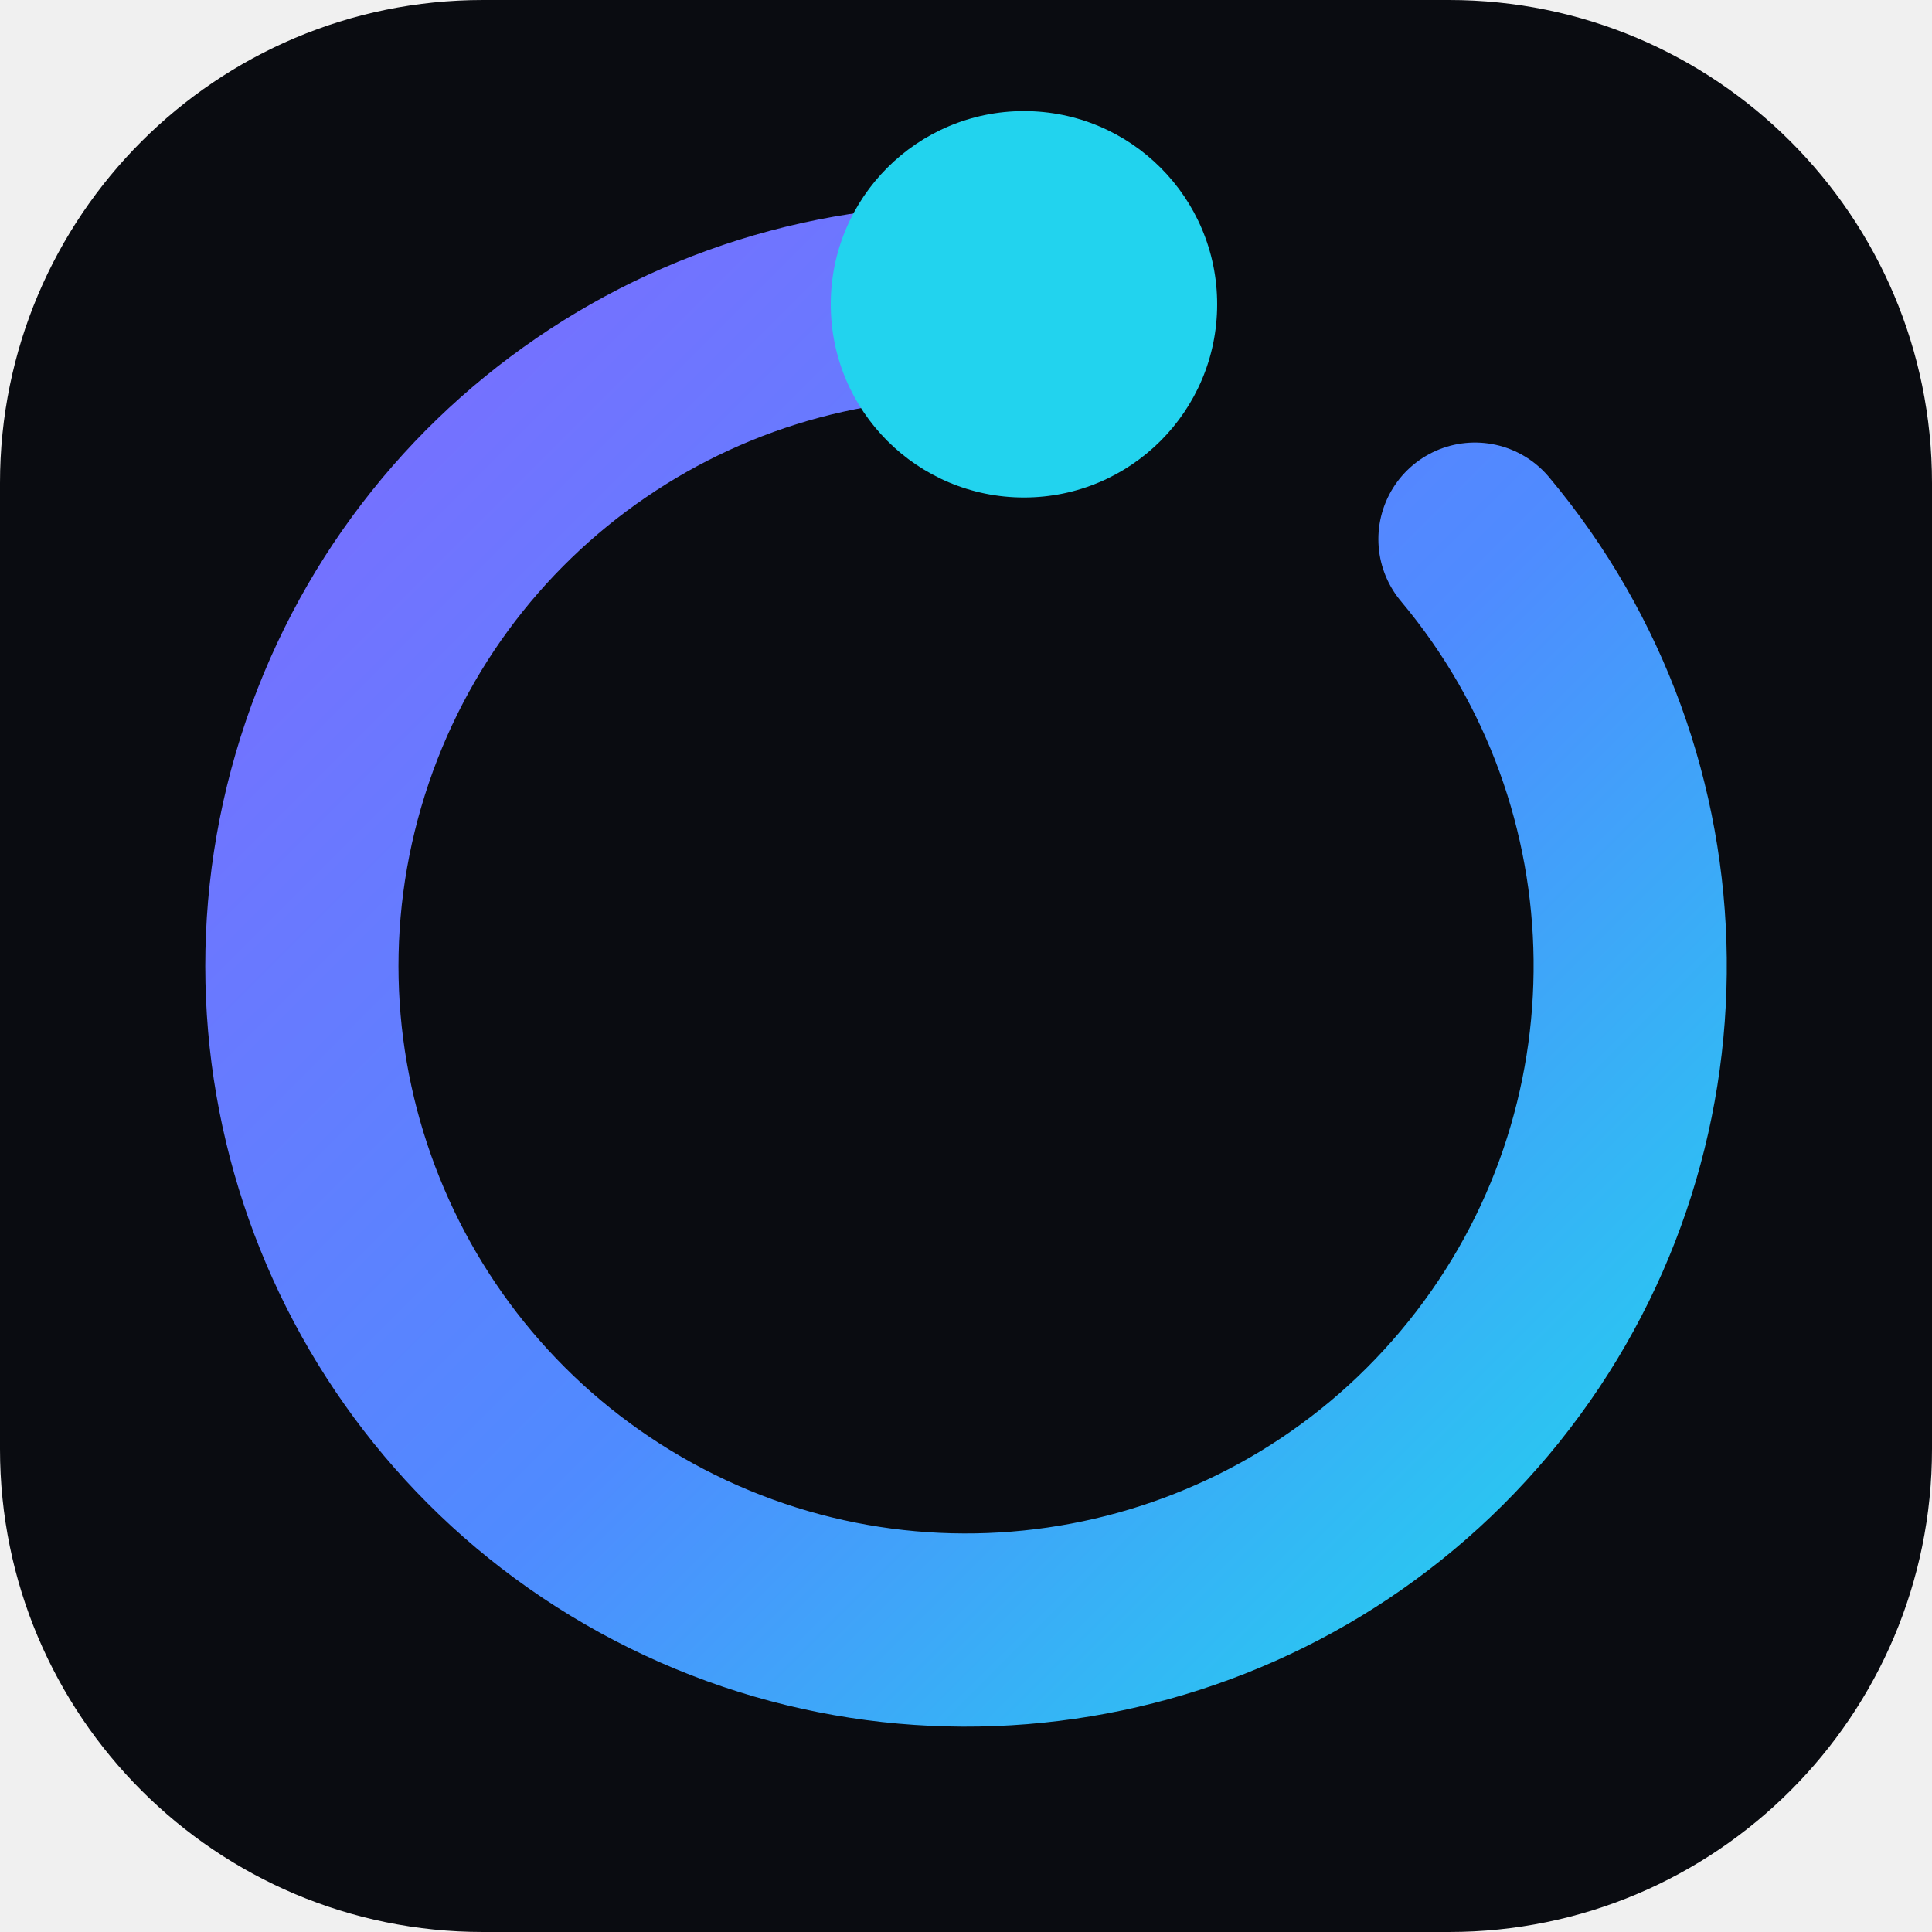
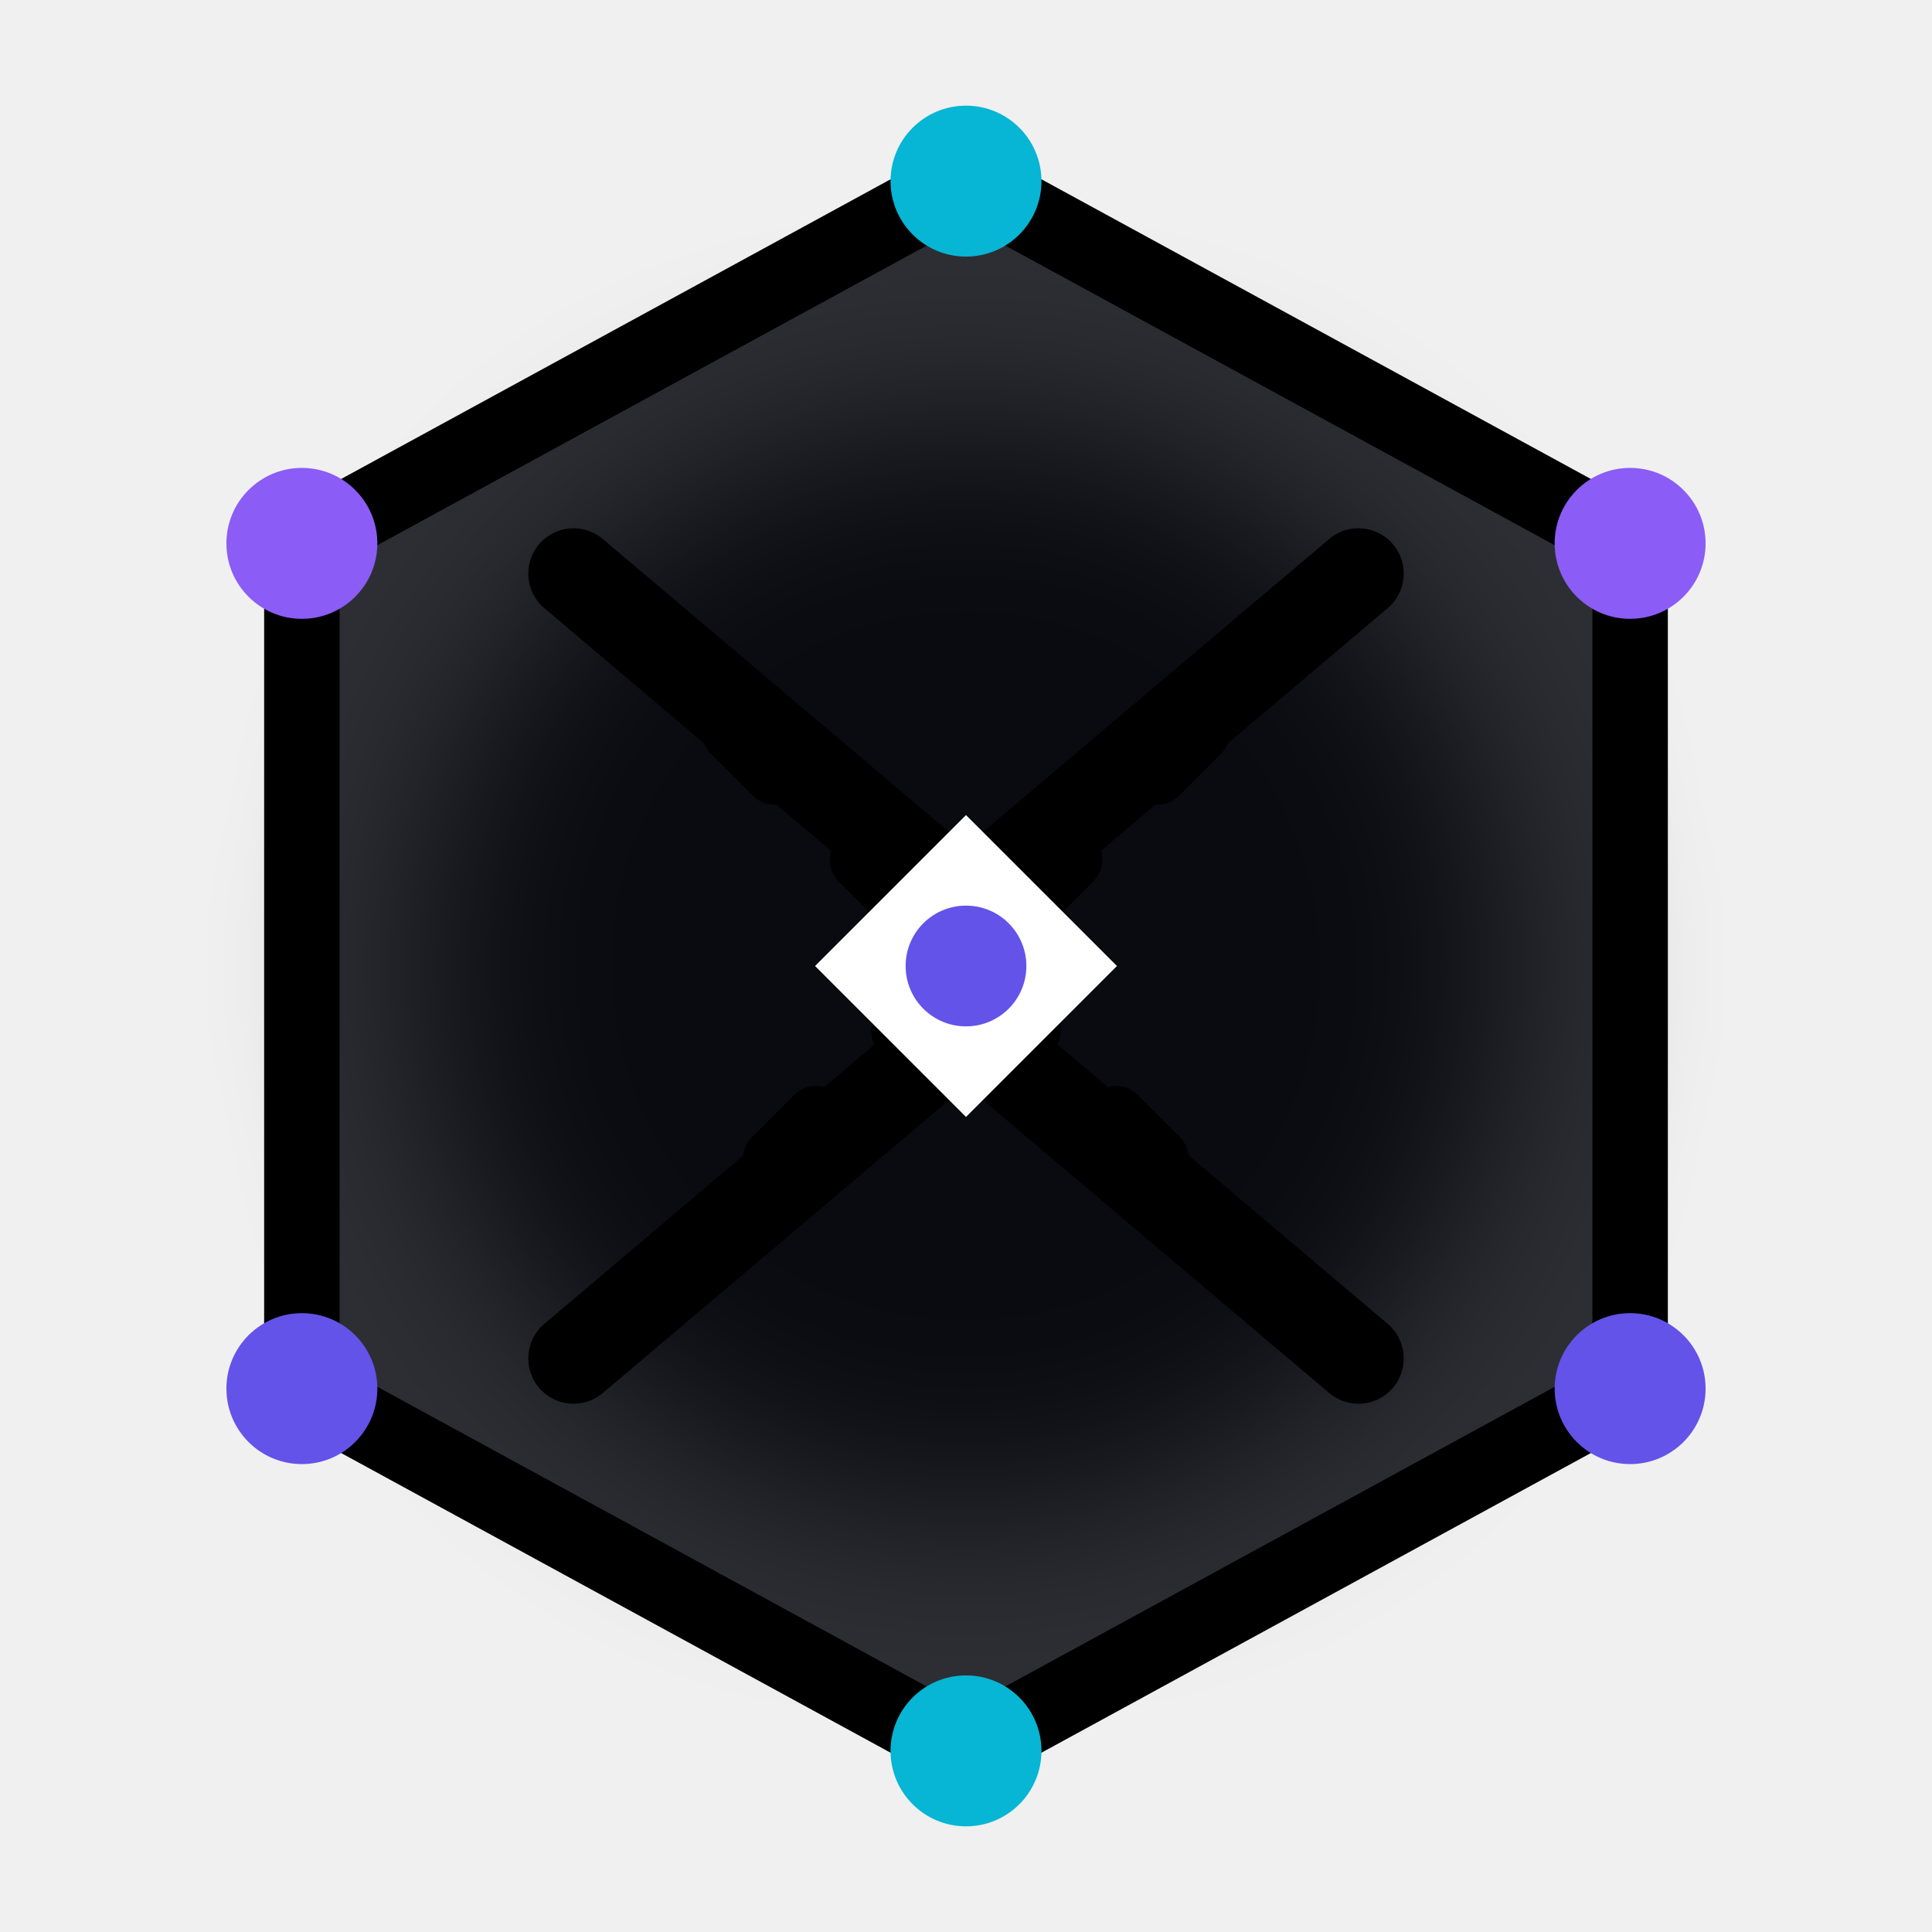
- <svg xmlns="http://www.w3.org/2000/svg" viewBox="0 0 32 32">
+ <svg xmlns="http://www.w3.org/2000/svg" viewBox="0 0 64 64" fill="none" width="100%" height="100%">
  <defs>
-     <linearGradient id="a" x1="0" y1="0" x2="1" y2="1">
-       <stop offset="0" stop-color="#7C6CFF" />
-       <stop offset=".55" stop-color="#4F8BFF" />
-       <stop offset="1" stop-color="#22D3EE" />
+     <linearGradient id="invarix-grad-primary" x1="8" y1="8" x2="56" y2="56" gradientUnits="userSpaceOnUse">
+       <stop offset="0%" stopColor="#6353E8" />
+       <stop offset="50%" stopColor="#8B5CF6" />
+       <stop offset="100%" stopColor="#06B6D4" />
    </linearGradient>
+     <linearGradient id="invarix-grad-secondary" x1="56" y1="8" x2="8" y2="56" gradientUnits="userSpaceOnUse">
+       <stop offset="0%" stopColor="#38BDF8" />
+       <stop offset="50%" stopColor="#6353E8" />
+       <stop offset="100%" stopColor="#4F46E5" />
+     </linearGradient>
+     <linearGradient id="invarix-glow" x1="32" y1="16" x2="32" y2="48" gradientUnits="userSpaceOnUse">
+       <stop offset="0%" stopColor="#6353E8" stopOpacity="0.4" />
+       <stop offset="100%" stopColor="#06B6D4" stopOpacity="0" />
+     </linearGradient>
+     <filter id="invarix-blur" x="-20%" y="-20%" width="140%" height="140%">
+       <feGaussianBlur stdDeviation="3" />
+     </filter>
  </defs>
-   <rect width="32" height="32" rx="8" fill="#0A0C11" />
-   <path d="M24.43 8.93 A11 11 0 1 1 16.96 5.04" fill="none" stroke="url(#a)" stroke-width="3.2" stroke-linecap="round" />
-   <circle cx="16.96" cy="5.04" r="3.2" fill="#22D3EE" />
+   <circle cx="32" cy="32" r="18" fill="url(#invarix-glow)" filter="url(#invarix-blur)" />
+   <polygon points="32,6 54,18 54,46 32,58 10,46 10,18" stroke="url(#invarix-grad-primary)" stroke-width="2.5" stroke-linejoin="round" fill="#0C0D14" fill-opacity="0.85" />
+   <path d="M 19 19 L 32 30 L 45 19" stroke="url(#invarix-grad-secondary)" stroke-width="3" stroke-linecap="round" stroke-linejoin="round" />
+   <path d="M 19 45 L 32 34 L 45 45" stroke="url(#invarix-grad-primary)" stroke-width="3" stroke-linecap="round" stroke-linejoin="round" />
+   <line x1="20" y1="20" x2="44" y2="44" stroke="url(#invarix-grad-primary)" stroke-width="2" stroke-linecap="round" stroke-dasharray="2 4" />
+   <line x1="44" y1="20" x2="20" y2="44" stroke="url(#invarix-grad-secondary)" stroke-width="2" stroke-linecap="round" stroke-dasharray="2 4" />
+   <polygon points="32,27 37,32 32,37 27,32" fill="#FFFFFF" />
+   <circle cx="32" cy="32" r="2" fill="#6353E8" />
+   <circle cx="32" cy="6" r="2.5" fill="#06B6D4" />
+   <circle cx="54" cy="18" r="2.5" fill="#8B5CF6" />
+   <circle cx="54" cy="46" r="2.5" fill="#6353E8" />
+   <circle cx="32" cy="58" r="2.5" fill="#06B6D4" />
+   <circle cx="10" cy="46" r="2.5" fill="#6353E8" />
+   <circle cx="10" cy="18" r="2.5" fill="#8B5CF6" />
</svg>
